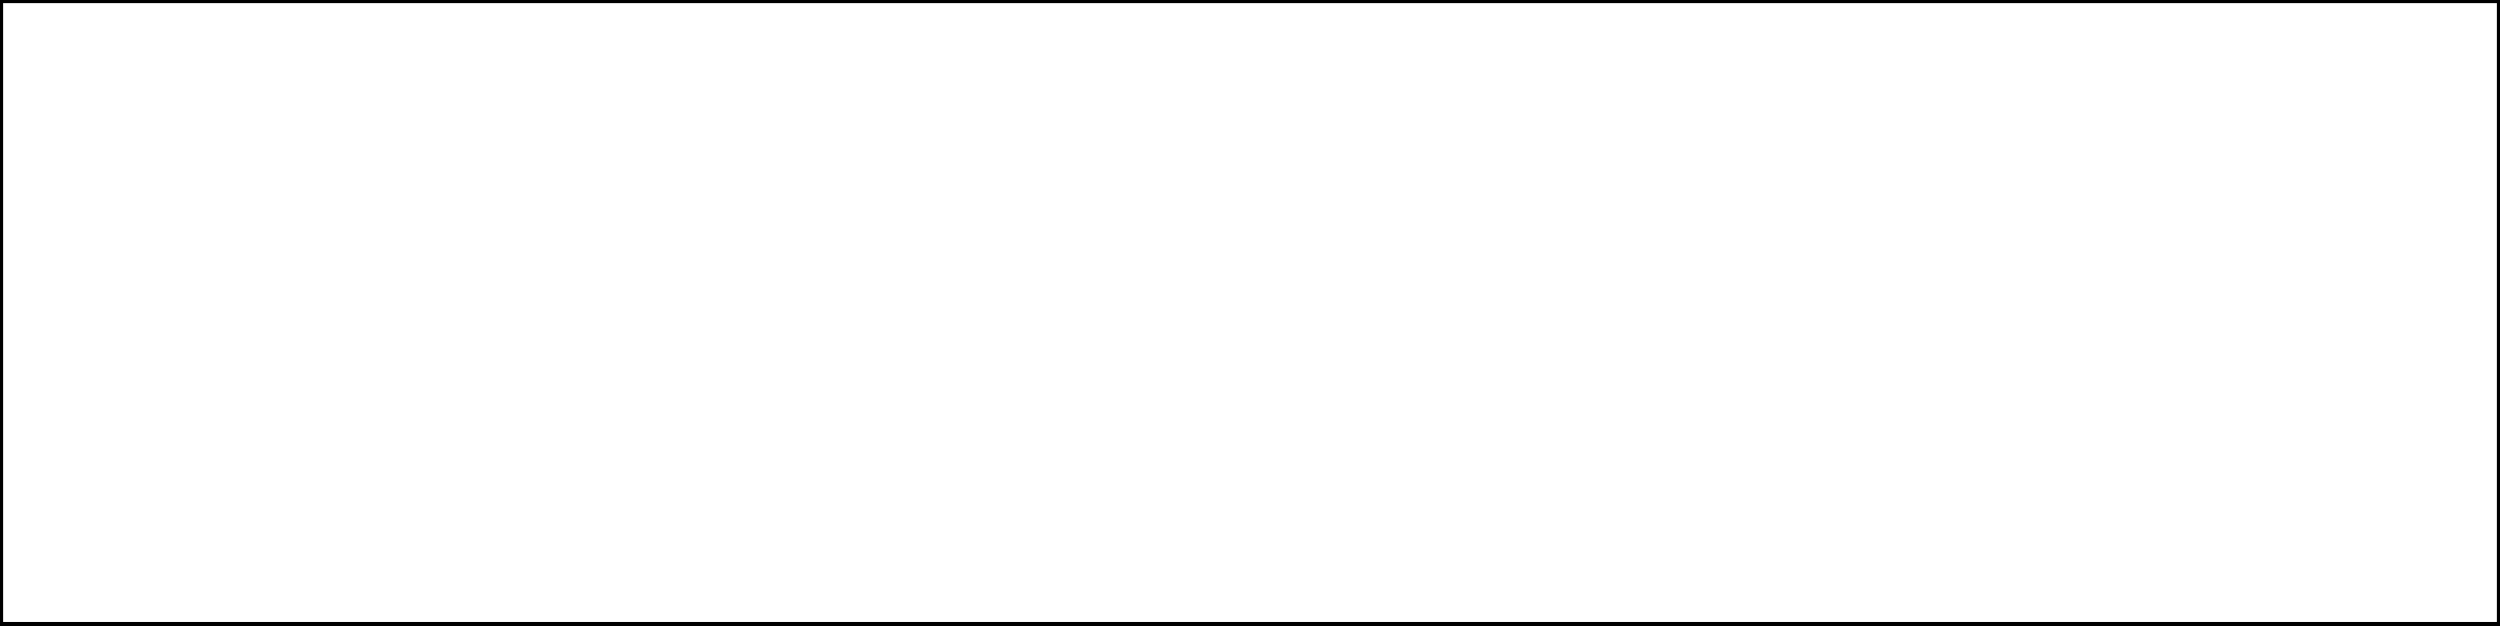
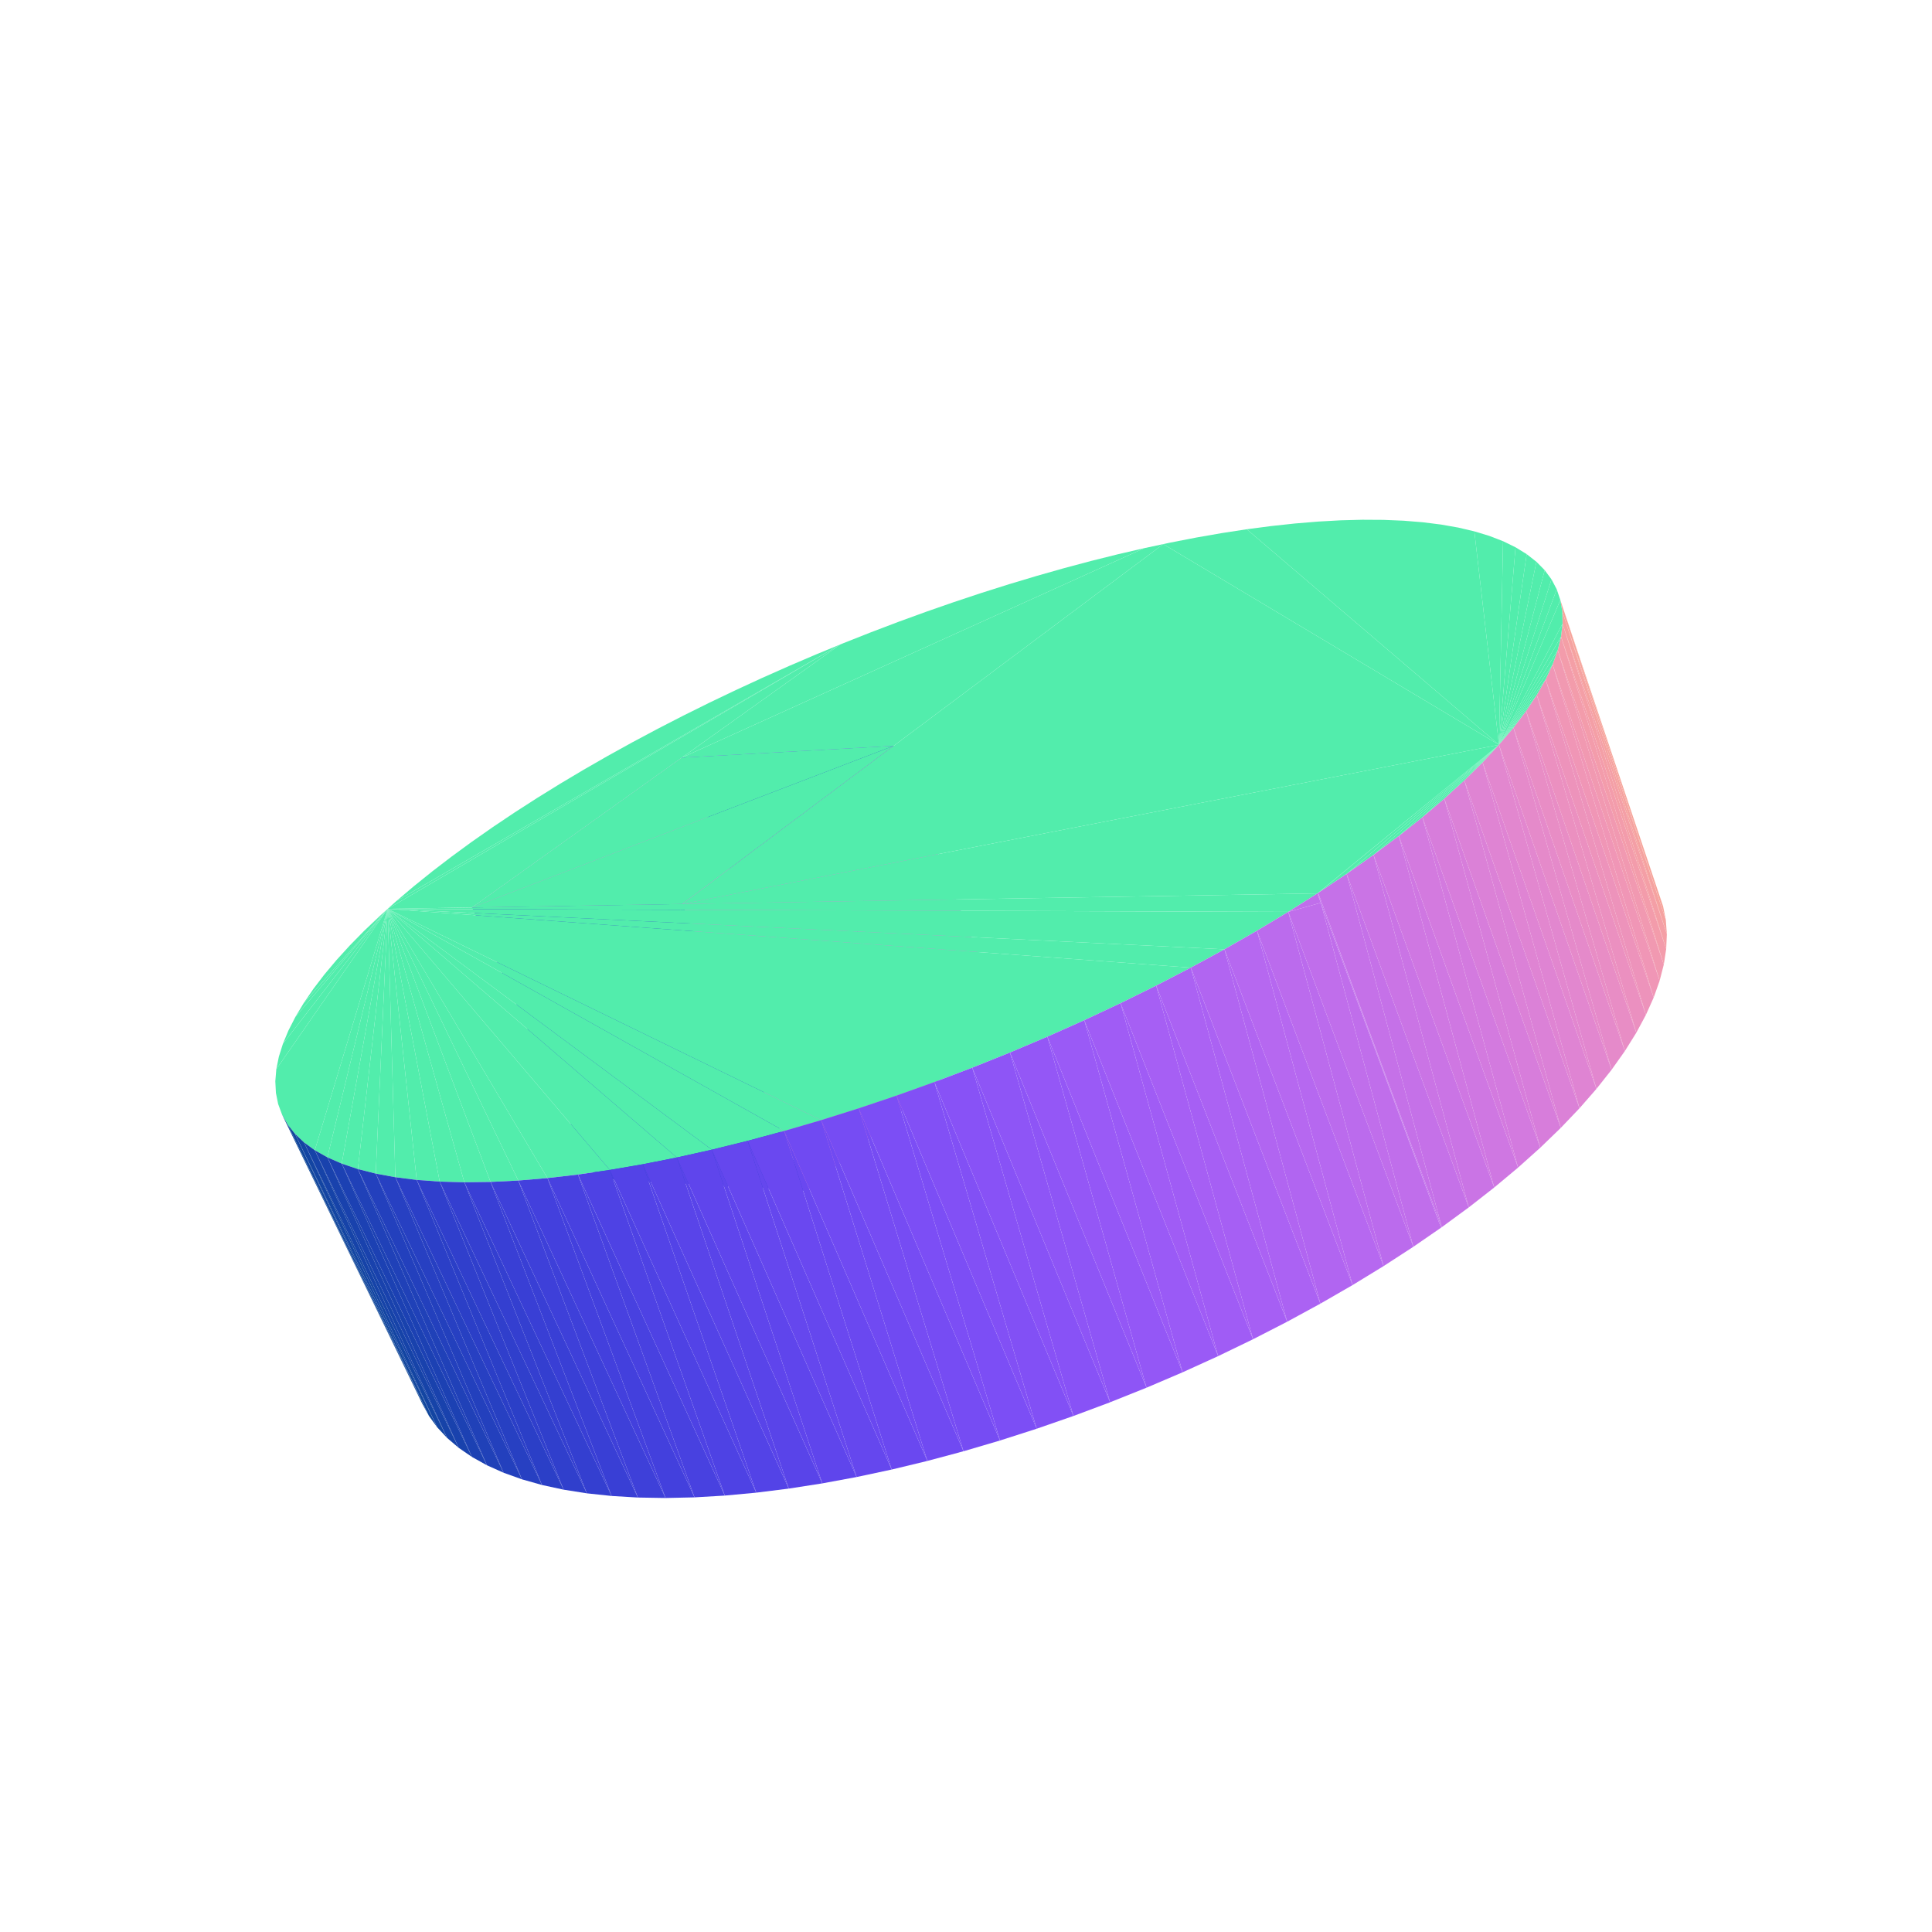
- <svg xmlns="http://www.w3.org/2000/svg" baseProfile="tiny" height="10 mm" width="39.994 mm" viewBox="0 0 39.994 10" version="1.1" stroke="black" stroke-width=".1" fill="none">
-   <path d="M4.994 0 L9.994 0 L14.994 0 L30.468 0 L39.613 0 L39.616 0 L39.691 0 L39.767 0 L39.842 0 L39.918 0 L39.994 0 L39.994 10 L39.893 10 L39.792 10 L39.691 10 L39.591 10 L39.49 10 L39.39 10 L39.289 10 L39.188 10 L39.086 10 L38.984 10 L38.881 10 L38.777 10 L38.672 10 L38.565 10 L38.458 10 L38.348 10 L38.237 10 L38.124 10 L38.009 10 L37.892 10 L37.772 10 L37.65 10 L37.524 10 L37.395 10 L37.262 10 L37.126 10 L36.985 10 L36.839 10 L36.689 10 L36.533 10 L36.37 10 L36.201 10 L36.025 10 L35.84 10 L35.646 10 L35.443 10 L35.384 10 L14.994 10 L9.994 10 L4.994 10 L4.832 10 L4.641 10 L4.444 10 L4.238 10 L4.02 10 L3.789 10 L3.539 10 L3.268 10 L2.966 10 L2.627 10 L2.234 10 L1.768 10 L1.195 10 L0.456 10 L0 10 L0 5 L0 0 L0.183 0 L0.556 0 L0.923 0 L1.284 0 L1.64 0 L1.831 0 z" />
+ <svg xmlns="http://www.w3.org/2000/svg" viewBox="-250 -250 500 500" width="500" height="500">
+   <path d="M-32.535,-83.215L-38.722,-80.669L-45.744,-77.666zM-32.535,-83.215L-45.744,-77.666L-52.709,-74.574zM-32.535,-83.215L-52.709,-74.574L-59.606,-71.396zM-32.535,-83.215L-59.606,-71.396L-66.423,-68.137zM-32.535,-83.215L-66.423,-68.137L-73.152,-64.801zM-32.535,-83.215L-73.152,-64.801L-79.78,-61.394zM-32.535,-83.215L-79.78,-61.394L-86.296,-57.921zM46.152,-108.141L-31.653,-83.578L-32.535,-83.215zM46.152,-108.141L-24.547,-86.388L-31.653,-83.578zM46.152,-108.141L-17.415,-89.095L-24.547,-86.388zM-32.535,-83.215L-86.296,-57.921L-92.691,-54.385zM46.152,-108.141L-10.268,-91.696L-17.415,-89.095zM46.152,-108.141L-3.116,-94.185L-10.268,-91.696zM-32.535,-83.215L-92.691,-54.385L-98.953,-50.792zM46.152,-108.141L4.029,-96.558L-3.116,-94.185zM46.152,-108.141L11.158,-98.812L4.029,-96.558zM-32.535,-83.215L-98.953,-50.792L-105.071,-47.148zM46.152,-108.141L18.258,-100.942L11.158,-98.812zM46.152,-108.141L25.319,-102.944L18.258,-100.942zM-32.535,-83.215L-105.071,-47.148L-111.033,-43.457zM46.152,-108.141L32.329,-104.814L25.319,-102.944zM-32.535,-83.215L-111.033,-43.457L-116.827,-39.726zM46.152,-108.141L39.277,-106.548L32.329,-104.814zM-32.535,-83.215L-116.827,-39.726L-122.443,-35.959zM46.152,-108.141L-32.535,-83.215L-73.542,-53.925zM-32.535,-83.215L-122.443,-35.959L-127.868,-32.164zM-32.535,-83.215L-127.868,-32.164L-133.09,-28.345zM-32.535,-83.215L-133.09,-28.345L-138.096,-24.51zM-32.535,-83.215L-138.096,-24.51L-142.875,-20.665zM-32.535,-83.215L-142.875,-20.665L-147.415,-16.816z" style="fill:rgb(82,237,172)" />
+   <path d="M10.48,14.847L-73.542,-53.925L-44.437,14.072z" style="fill:rgb(49,63,205)" />
+   <path d="M-32.535,-83.215L-147.415,-16.816L-149.674,-14.79z" style="fill:rgb(82,237,172)" />
+   <path d="M-73.542,-53.925L-127.825,-15.153L-44.437,14.072z" style="fill:rgb(217,127,217)" />
+   <path d="M46.152,-108.141L-18.718,-56.98L51.045,-109.186zM-32.535,-83.215L-149.674,-14.79L-127.825,-15.153zM46.152,-108.141L-73.542,-53.925L-18.718,-56.98z" style="fill:rgb(82,237,172)" />
+   <path d="M-44.437,14.072L-127.825,-15.153L-95.857,55.005z" style="fill:rgb(217,127,217)" />
+   <path d="M-149.674,-14.79L-151.701,-12.972L-155.722,-9.139z" style="fill:rgb(82,237,172)" />
+   <path d="M-18.718,-56.98L-73.542,-53.925L10.48,14.847z" style="fill:rgb(49,63,205)" />
+   <path d="M-149.674,-14.79L-155.722,-9.139L-159.464,-5.326zM-18.718,-56.98L-73.542,-53.925L-127.825,-15.153zM-149.674,-14.79L-159.464,-5.326L-162.915,-1.54zM-149.674,-14.79L-162.915,-1.54L-166.061,2.21zM-149.674,-14.79L-166.061,2.21L-168.89,5.917zM-149.674,-14.79L-168.89,5.917L-171.389,9.57z" style="fill:rgb(82,237,172)" />
+   <path d="M10.48,14.847L-18.718,-56.98L-41.163,58.187z" style="fill:rgb(217,127,217)" />
+   <path d="M-149.674,-14.79L-171.389,9.57L-173.545,13.16z" style="fill:rgb(82,237,172)" />
+   <path d="M-95.857,55.005L-73.406,-16.055L-127.825,-15.153z" style="fill:rgb(49,63,205)" />
+   <path d="M-149.674,-14.79L-173.545,13.16L-175.345,16.679zM-149.674,-14.79L-175.345,16.679L-176.777,20.116z" style="fill:rgb(82,237,172)" />
+   <path d="M-41.163,58.187L-73.406,-16.055L-95.857,55.005z" style="fill:rgb(49,63,205)" />
+   <path d="M-18.718,-56.98L-127.825,-15.153L-73.406,-16.055zM137.931,-57.251L52.94,-109.59L51.045,-109.186zM-149.674,-14.79L-176.777,20.116L-177.829,23.46zM137.931,-57.251L59.629,-110.89L52.94,-109.59zM137.931,-57.251L66.208,-112.037L59.629,-110.89zM-149.674,-14.79L-177.829,23.46L-178.49,26.703zM137.931,-57.251L72.663,-113.028L66.208,-112.037z" style="fill:rgb(82,237,172)" />
+   <path d="M-41.163,58.187L-18.718,-56.98L-73.406,-16.055z" style="fill:rgb(217,127,217)" />
+   <path d="M137.931,-57.251L78.982,-113.857L72.663,-113.028zM-149.674,-14.79L-178.49,26.703L-178.748,29.834zM137.931,-57.251L85.15,-114.522L78.982,-113.857zM-149.674,-14.79L-178.748,29.834L-178.594,32.84zM137.931,-57.251L91.154,-115.018L85.15,-114.522zM137.931,-57.251L96.981,-115.342L91.154,-115.018zM-149.674,-14.79L-178.594,32.84L-178.017,35.713zM137.931,-57.251L102.615,-115.489L96.981,-115.342zM-149.674,-14.79L-178.017,35.713L-177.009,38.44zM137.931,-57.251L108.043,-115.457L102.615,-115.489zM137.931,-57.251L113.25,-115.241L108.043,-115.457zM-149.674,-14.79L-177.009,38.44L-175.562,41.012zM137.931,-57.251L118.22,-114.839L113.25,-115.241zM137.931,-57.251L51.045,-109.186L-73.406,-16.055zM-149.674,-14.79L-175.562,41.012L-173.669,43.416zM137.931,-57.251L122.939,-114.248L118.22,-114.839zM-149.674,-14.79L-173.669,43.416L-171.325,45.642zM137.931,-57.251L127.391,-113.465L122.939,-114.248zM-149.674,-14.79L-171.325,45.642L-168.527,47.678zM137.931,-57.251L131.56,-112.487L127.391,-113.465z" style="fill:rgb(82,237,172)" />
+   <path d="M-138.981,116.456L-175.562,41.012L-140.669,113.375z" style="fill:rgb(15,72,151)" />
+   <path d="M180.412,-15.439L153.815,-94.717L181.11,-11.943z" style="fill:rgb(246,164,154)" />
+   <path d="M137.931,-57.251L135.431,-111.312L131.56,-112.487zM-149.674,-14.79L-168.527,47.678L-165.27,49.515zM137.931,-57.251L138.988,-109.939L135.431,-111.312z" style="fill:rgb(82,237,172)" />
+   <path d="M-140.669,113.375L-175.562,41.012L-177.009,38.44z" style="fill:rgb(15,72,151)" />
+   <path d="M-136.86,119.377L-173.669,43.416L-138.981,116.456z" style="fill:rgb(17,70,156)" />
+   <path d="M-149.674,-14.79L-165.27,49.515L-161.556,51.142z" style="fill:rgb(82,237,172)" />
+   <path d="M181.11,-11.943L154.32,-91.751L181.379,-8.262z" style="fill:rgb(245,162,160)" />
+   <path d="M137.931,-57.251L142.216,-108.365L138.988,-109.939zM-149.674,-14.79L-161.556,51.142L-157.383,52.55z" style="fill:rgb(82,237,172)" />
+   <path d="M181.11,-11.943L153.815,-94.717L154.32,-91.751z" style="fill:rgb(246,164,154)" />
+   <path d="M-138.981,116.456L-173.669,43.416L-175.562,41.012z" style="fill:rgb(17,70,156)" />
+   <path d="M-134.302,122.124L-171.325,45.642L-136.86,119.377z" style="fill:rgb(19,69,162)" />
+   <path d="M137.931,-57.251L145.099,-106.592L142.216,-108.365z" style="fill:rgb(82,237,172)" />
+   <path d="M181.379,-8.262L154.383,-88.596L181.209,-4.403z" style="fill:rgb(244,159,166)" />
+   <path d="M-149.674,-14.79L-157.383,52.55L-152.756,53.727zM137.931,-57.251L147.622,-104.616L145.099,-106.592z" style="fill:rgb(82,237,172)" />
+   <path d="M181.379,-8.262L154.32,-91.751L154.383,-88.596z" style="fill:rgb(245,162,160)" />
+   <path d="M-136.86,119.377L-171.325,45.642L-173.669,43.416z" style="fill:rgb(19,69,162)" />
+   <path d="M-131.305,124.686L-168.527,47.678L-134.302,122.124z" style="fill:rgb(22,67,168)" />
+   <path d="M-149.674,-14.79L-152.756,53.727L-147.679,54.666z" style="fill:rgb(82,237,172)" />
+   <path d="M181.209,-4.403L153.992,-85.254L180.589,-0.373z" style="fill:rgb(243,156,171)" />
+   <path d="M137.931,-57.251L149.769,-102.44L147.622,-104.616zM-149.674,-14.79L-147.679,54.666L-142.159,55.359z" style="fill:rgb(82,237,172)" />
+   <path d="M181.209,-4.403L154.383,-88.596L153.992,-85.254z" style="fill:rgb(244,159,166)" />
+   <path d="M-127.867,127.051L-165.27,49.515L-131.305,124.686z" style="fill:rgb(25,66,173)" />
+   <path d="M-134.302,122.124L-168.527,47.678L-171.325,45.642z" style="fill:rgb(22,67,168)" />
+   <path d="M137.931,-57.251L151.526,-100.064L149.769,-102.44z" style="fill:rgb(82,237,172)" />
+   <path d="M180.589,-0.373L153.138,-81.733L179.512,3.819z" style="fill:rgb(241,153,177)" />
+   <path d="M-149.674,-14.79L-142.159,55.359L-136.206,55.797zM137.931,-57.251L152.88,-97.489L151.526,-100.064z" style="fill:rgb(82,237,172)" />
+   <path d="M180.589,-0.373L153.992,-85.254L153.138,-81.733z" style="fill:rgb(243,156,171)" />
+   <path d="M-123.988,129.207L-161.556,51.142L-127.867,127.051z" style="fill:rgb(28,65,179)" />
+   <path d="M-149.674,-14.79L-136.206,55.797L-129.83,55.974z" style="fill:rgb(82,237,172)" />
+   <path d="M-131.305,124.686L-165.27,49.515L-168.527,47.678z" style="fill:rgb(25,66,173)" />
+   <path d="M179.512,3.819L151.813,-78.038L177.97,8.165z" style="fill:rgb(240,150,182)" />
+   <path d="M137.931,-57.251L153.815,-94.717L152.88,-97.489zM-149.674,-14.79L-129.83,55.974L-123.045,55.884z" style="fill:rgb(82,237,172)" />
+   <path d="M179.512,3.819L153.138,-81.733L151.813,-78.038z" style="fill:rgb(241,153,177)" />
+   <path d="M-119.671,131.143L-157.383,52.55L-123.988,129.207z" style="fill:rgb(32,65,184)" />
+   <path d="M-127.867,127.051L-161.556,51.142L-165.27,49.515z" style="fill:rgb(28,65,179)" />
+   <path d="M-149.674,-14.79L-123.045,55.884L-115.868,55.523z" style="fill:rgb(82,237,172)" />
+   <path d="M177.97,8.165L150.01,-74.177L175.957,12.654z" style="fill:rgb(237,147,187)" />
+   <path d="M137.931,-57.251L154.32,-91.751L153.815,-94.717zM-149.674,-14.79L-115.868,55.523L-108.318,54.887zM137.931,-57.251L154.383,-88.596L154.32,-91.751z" style="fill:rgb(82,237,172)" />
+   <path d="M-114.92,132.848L-152.756,53.727L-119.671,131.143z" style="fill:rgb(35,64,189)" />
+   <path d="M177.97,8.165L151.813,-78.038L150.01,-74.177z" style="fill:rgb(240,150,182)" />
+   <path d="M-123.988,129.207L-157.383,52.55L-161.556,51.142z" style="fill:rgb(32,65,184)" />
+   <path d="M175.957,12.654L147.722,-70.158L173.471,17.275z" style="fill:rgb(235,144,192)" />
+   <path d="M-149.674,-14.79L-108.318,54.887L-100.415,53.973zM137.931,-57.251L153.992,-85.254L154.383,-88.596zM-149.674,-14.79L-100.415,53.973L-92.183,52.78z" style="fill:rgb(82,237,172)" />
+   <path d="M-109.74,134.311L-147.679,54.666L-114.92,132.848z" style="fill:rgb(39,64,194)" />
+   <path d="M175.957,12.654L150.01,-74.177L147.722,-70.158z" style="fill:rgb(237,147,187)" />
+   <path d="M-119.671,131.143L-152.756,53.727L-157.383,52.55z" style="fill:rgb(35,64,189)" />
+   <path d="M173.471,17.275L144.948,-65.99L170.508,22.016z" style="fill:rgb(232,141,197)" />
+   <path d="M-149.674,-14.79L-92.183,52.78L-83.648,51.31zM137.931,-57.251L153.138,-81.733L153.992,-85.254zM-149.674,-14.79L-83.648,51.31L-74.837,49.563z" style="fill:rgb(82,237,172)" />
+   <path d="M-104.14,135.523L-142.159,55.359L-109.74,134.311z" style="fill:rgb(43,63,199)" />
+   <path d="M-149.674,-14.79L83.4,-14.007L90.932,-18.781z" style="fill:rgb(82,237,172)" />
+   <path d="M173.471,17.275L147.722,-70.158L144.948,-65.99z" style="fill:rgb(235,144,192)" />
+   <path d="M137.931,-57.251L151.813,-78.038L153.138,-81.733zM-149.674,-14.79L-74.837,49.563L-65.781,47.542z" style="fill:rgb(82,237,172)" />
+   <path d="M-114.92,132.848L-147.679,54.666L-152.756,53.727z" style="fill:rgb(39,64,194)" />
+   <path d="M170.508,22.016L141.684,-61.684L167.069,26.863z" style="fill:rgb(229,138,202)" />
+   <path d="M-149.674,-14.79L75.309,-9.136L83.4,-14.007zM-149.674,-14.79L-65.781,47.542L-56.511,45.253zM-149.674,-14.79L66.893,-4.318L75.309,-9.136zM-149.674,-14.79L-56.511,45.253L-47.06,42.7zM137.931,-57.251L150.01,-74.177L151.813,-78.038z" style="fill:rgb(82,237,172)" />
+   <path d="M-98.129,136.473L-136.206,55.797L-104.14,135.523z" style="fill:rgb(48,63,204)" />
+   <path d="M-149.674,-14.79L58.184,0.427L66.893,-4.318zM137.931,-57.251L-73.406,-16.055L90.932,-18.781z" style="fill:rgb(82,237,172)" />
+   <path d="M170.508,22.016L144.948,-65.99L141.684,-61.684z" style="fill:rgb(232,141,197)" />
+   <path d="M-149.674,-14.79L-47.06,42.7L-37.465,39.893z" style="fill:rgb(82,237,172)" />
+   <path d="M167.069,26.863L137.931,-57.251L163.155,31.803z" style="fill:rgb(226,135,207)" />
+   <path d="M-109.74,134.311L-142.159,55.359L-147.679,54.666z" style="fill:rgb(43,63,199)" />
+   <path d="M-149.674,-14.79L49.211,5.079L58.184,0.427zM-149.674,-14.79L-37.465,39.893L-27.762,36.84zM-149.674,-14.79L40.009,9.62L49.211,5.079zM-149.674,-14.79L-27.762,36.84L-17.987,33.551zM137.931,-57.251L147.722,-70.158L150.01,-74.177zM-149.674,-14.79L30.612,14.032L40.009,9.62zM-149.674,-14.79L-17.987,33.551L-8.179,30.039zM-149.674,-14.79L21.058,18.297L30.612,14.032zM-149.674,-14.79L-8.179,30.039L1.624,26.316zM-149.674,-14.79L11.382,22.397L21.058,18.297zM-149.674,-14.79L1.624,26.316L11.382,22.397z" style="fill:rgb(82,237,172)" />
+   <path d="M-91.719,137.155L-129.83,55.974L-98.129,136.473z" style="fill:rgb(52,63,208)" />
+   <path d="M163.155,31.803L133.693,-52.704L158.771,36.82z" style="fill:rgb(223,132,211)" />
+   <path d="M167.069,26.863L141.684,-61.684L137.931,-57.251z" style="fill:rgb(229,138,202)" />
+   <path d="M-104.14,135.523L-136.206,55.797L-142.159,55.359z" style="fill:rgb(48,63,204)" />
+   <path d="M137.931,-57.251L144.948,-65.99L147.722,-70.158z" style="fill:rgb(82,237,172)" />
+   <path d="M-84.926,137.56L-123.045,55.884L-91.719,137.155z" style="fill:rgb(57,63,213)" />
+   <path d="M158.771,36.82L128.974,-48.056L153.924,41.899z" style="fill:rgb(219,129,215)" />
+   <path d="M137.931,-57.251L141.684,-61.684L144.948,-65.99z" style="fill:rgb(82,237,172)" />
+   <path d="M163.155,31.803L137.931,-57.251L133.693,-52.704z" style="fill:rgb(226,135,207)" />
+   <path d="M-98.129,136.473L-129.83,55.974L-136.206,55.797z" style="fill:rgb(52,63,208)" />
+   <path d="M-77.766,137.681L-115.868,55.523L-84.926,137.56z" style="fill:rgb(62,64,217)" />
+   <path d="M153.924,41.899L123.78,-43.322L148.622,47.021z" style="fill:rgb(215,125,219)" />
+   <path d="M158.771,36.82L133.693,-52.704L128.974,-48.056z" style="fill:rgb(223,132,211)" />
+   <path d="M-91.719,137.155L-123.045,55.884L-129.83,55.974z" style="fill:rgb(57,63,213)" />
+   <path d="M-70.258,137.514L-108.318,54.887L-77.766,137.681z" style="fill:rgb(67,64,221)" />
+   <path d="M148.622,47.021L118.123,-38.516L142.877,52.171z" style="fill:rgb(211,122,223)" />
+   <path d="M153.924,41.899L128.974,-48.056L123.78,-43.322z" style="fill:rgb(219,129,215)" />
+   <path d="M-84.926,137.56L-115.868,55.523L-123.045,55.884z" style="fill:rgb(62,64,217)" />
+   <path d="M137.931,-57.251L128.974,-48.056L133.693,-52.704z" style="fill:rgb(82,237,172)" />
+   <path d="M-62.422,137.055L-100.415,53.973L-70.258,137.514z" style="fill:rgb(72,65,224)" />
+   <path d="M142.877,52.171L112.014,-33.655L136.701,57.329z" style="fill:rgb(207,119,226)" />
+   <path d="M137.931,-57.251L123.78,-43.322L128.974,-48.056z" style="fill:rgb(82,237,172)" />
+   <path d="M148.622,47.021L123.78,-43.322L118.123,-38.516z" style="fill:rgb(215,125,219)" />
+   <path d="M-77.766,137.681L-108.318,54.887L-115.868,55.523z" style="fill:rgb(67,64,221)" />
+   <path d="M-54.284,136.3L-92.183,52.78L-62.422,137.055z" style="fill:rgb(78,66,228)" />
+   <path d="M136.701,57.329L105.469,-28.756L130.113,62.477z" style="fill:rgb(202,116,229)" />
+   <path d="M137.931,-57.251L118.123,-38.516L123.78,-43.322z" style="fill:rgb(82,237,172)" />
+   <path d="M142.877,52.171L118.123,-38.516L112.014,-33.655z" style="fill:rgb(211,122,223)" />
+   <path d="M-70.258,137.514L-100.415,53.973L-108.318,54.887z" style="fill:rgb(72,65,224)" />
+   <path d="M-45.868,135.248L-83.648,51.31L-54.284,136.3z" style="fill:rgb(83,67,231)" />
+   <path d="M137.931,-57.251L112.014,-33.655L118.123,-38.516z" style="fill:rgb(82,237,172)" />
+   <path d="M130.113,62.477L98.504,-23.836L123.13,67.596z" style="fill:rgb(197,113,232)" />
+   <path d="M91.141,-18.914L122.931,67.733L123.13,67.596z" style="fill:rgb(192,110,235)" />
+   <path d="M-37.201,133.899L-74.837,49.563L-45.868,135.248z" style="fill:rgb(89,68,233)" />
+   <path d="M137.931,-57.251L105.469,-28.756L112.014,-33.655z" style="fill:rgb(82,237,172)" />
+   <path d="M136.701,57.329L112.014,-33.655L105.469,-28.756z" style="fill:rgb(207,119,226)" />
+   <path d="M91.828,-16.358L115.773,72.666L122.931,67.733z" style="fill:rgb(192,110,235)" />
+   <path d="M-62.422,137.055L-92.183,52.78L-100.415,53.973z" style="fill:rgb(78,66,228)" />
+   <path d="M137.931,-57.251L98.504,-23.836L105.469,-28.756z" style="fill:rgb(82,237,172)" />
+   <path d="M-28.314,132.254L-65.781,47.542L-37.201,133.899z" style="fill:rgb(95,69,236)" />
+   <path d="M115.773,72.666L83.4,-14.007L108.066,77.668z" style="fill:rgb(187,107,237)" />
+   <path d="M130.113,62.477L105.469,-28.756L98.504,-23.836z" style="fill:rgb(202,116,229)" />
+   <path d="M-54.284,136.3L-83.648,51.31L-92.183,52.78z" style="fill:rgb(83,67,231)" />
+   <path d="M137.931,-57.251L91.141,-18.914L98.504,-23.836z" style="fill:rgb(82,237,172)" />
+   <path d="M-19.237,130.317L-56.511,45.253L-28.314,132.254z" style="fill:rgb(101,71,238)" />
+   <path d="M137.931,-57.251L90.932,-18.781L91.141,-18.914z" style="fill:rgb(82,237,172)" />
+   <path d="M108.066,77.668L75.309,-9.136L100.035,82.581z" style="fill:rgb(182,104,240)" />
+   <path d="M123.13,67.596L98.504,-23.836L91.141,-18.914z" style="fill:rgb(197,113,232)" />
+   <path d="M-45.868,135.248L-74.837,49.563L-83.648,51.31z" style="fill:rgb(89,68,233)" />
+   <path d="M-10.004,128.092L-47.06,42.7L-19.237,130.317z" style="fill:rgb(106,72,240)" />
+   <path d="M100.035,82.581L66.893,-4.318L91.707,87.386z" style="fill:rgb(177,101,241)" />
+   <path d="M91.141,-18.914L91.828,-16.358L122.931,67.733z" style="fill:rgb(192,110,235)" />
+   <path d="M-0.648,125.584L-37.465,39.893L-10.004,128.092z" style="fill:rgb(112,74,242)" />
+   <path d="M91.707,87.386L58.184,0.427L83.112,92.065z" style="fill:rgb(171,98,243)" />
+   <path d="M91.828,-16.358L83.4,-14.007L115.773,72.666z" style="fill:rgb(192,110,235)" />
+   <path d="M-37.201,133.899L-65.781,47.542L-74.837,49.563z" style="fill:rgb(95,69,236)" />
+   <path d="M8.796,122.803L-27.762,36.84L-0.648,125.584z" style="fill:rgb(118,76,243)" />
+   <path d="M83.112,92.065L49.211,5.079L74.282,96.597z" style="fill:rgb(166,95,244)" />
+   <path d="M18.291,119.756L-17.987,33.551L8.796,122.803z" style="fill:rgb(124,78,245)" />
+   <path d="M74.282,96.597L40.009,9.62L65.25,100.965z" style="fill:rgb(160,92,245)" />
+   <path d="M108.066,77.668L83.4,-14.007L75.309,-9.136z" style="fill:rgb(187,107,237)" />
+   <path d="M-28.314,132.254L-56.511,45.253L-65.781,47.542z" style="fill:rgb(101,71,238)" />
+   <path d="M27.801,116.455L-8.179,30.039L18.291,119.756z" style="fill:rgb(130,80,245)" />
+   <path d="M65.25,100.965L30.612,14.032L56.05,105.151z" style="fill:rgb(154,90,246)" />
+   <path d="M37.289,112.911L1.624,26.316L27.801,116.455z" style="fill:rgb(136,82,246)" />
+   <path d="M56.05,105.151L21.058,18.297L46.717,109.138z" style="fill:rgb(148,87,246)" />
+   <path d="M46.717,109.138L11.382,22.397L37.289,112.911z" style="fill:rgb(142,85,246)" />
+   <path d="M100.035,82.581L75.309,-9.136L66.893,-4.318z" style="fill:rgb(182,104,240)" />
+   <path d="M-19.237,130.317L-47.06,42.7L-56.511,45.253z" style="fill:rgb(106,72,240)" />
+   <path d="M91.828,-16.358L91.141,-18.914L90.932,-18.781z" style="fill:rgb(192,110,235)" />
+   <path d="M91.707,87.386L66.893,-4.318L58.184,0.427z" style="fill:rgb(177,101,241)" />
+   <path d="M-10.004,128.092L-37.465,39.893L-47.06,42.7z" style="fill:rgb(112,74,242)" />
+   <path d="M91.828,-16.358L90.932,-18.781L83.4,-14.007z" style="fill:rgb(192,110,235)" />
+   <path d="M83.112,92.065L58.184,0.427L49.211,5.079z" style="fill:rgb(171,98,243)" />
+   <path d="M-0.648,125.584L-27.762,36.84L-37.465,39.893z" style="fill:rgb(118,76,243)" />
+   <path d="M74.282,96.597L49.211,5.079L40.009,9.62z" style="fill:rgb(166,95,244)" />
+   <path d="M8.796,122.803L-17.987,33.551L-27.762,36.84z" style="fill:rgb(124,78,245)" />
+   <path d="M65.25,100.965L40.009,9.62L30.612,14.032z" style="fill:rgb(160,92,245)" />
+   <path d="M18.291,119.756L-8.179,30.039L-17.987,33.551z" style="fill:rgb(130,80,245)" />
+   <path d="M56.05,105.151L30.612,14.032L21.058,18.297z" style="fill:rgb(154,90,246)" />
+   <path d="M27.801,116.455L1.624,26.316L-8.179,30.039z" style="fill:rgb(136,82,246)" />
+   <path d="M46.717,109.138L21.058,18.297L11.382,22.397z" style="fill:rgb(148,87,246)" />
+   <path d="M37.289,112.911L11.382,22.397L1.624,26.316z" style="fill:rgb(142,85,246)" />
</svg>
